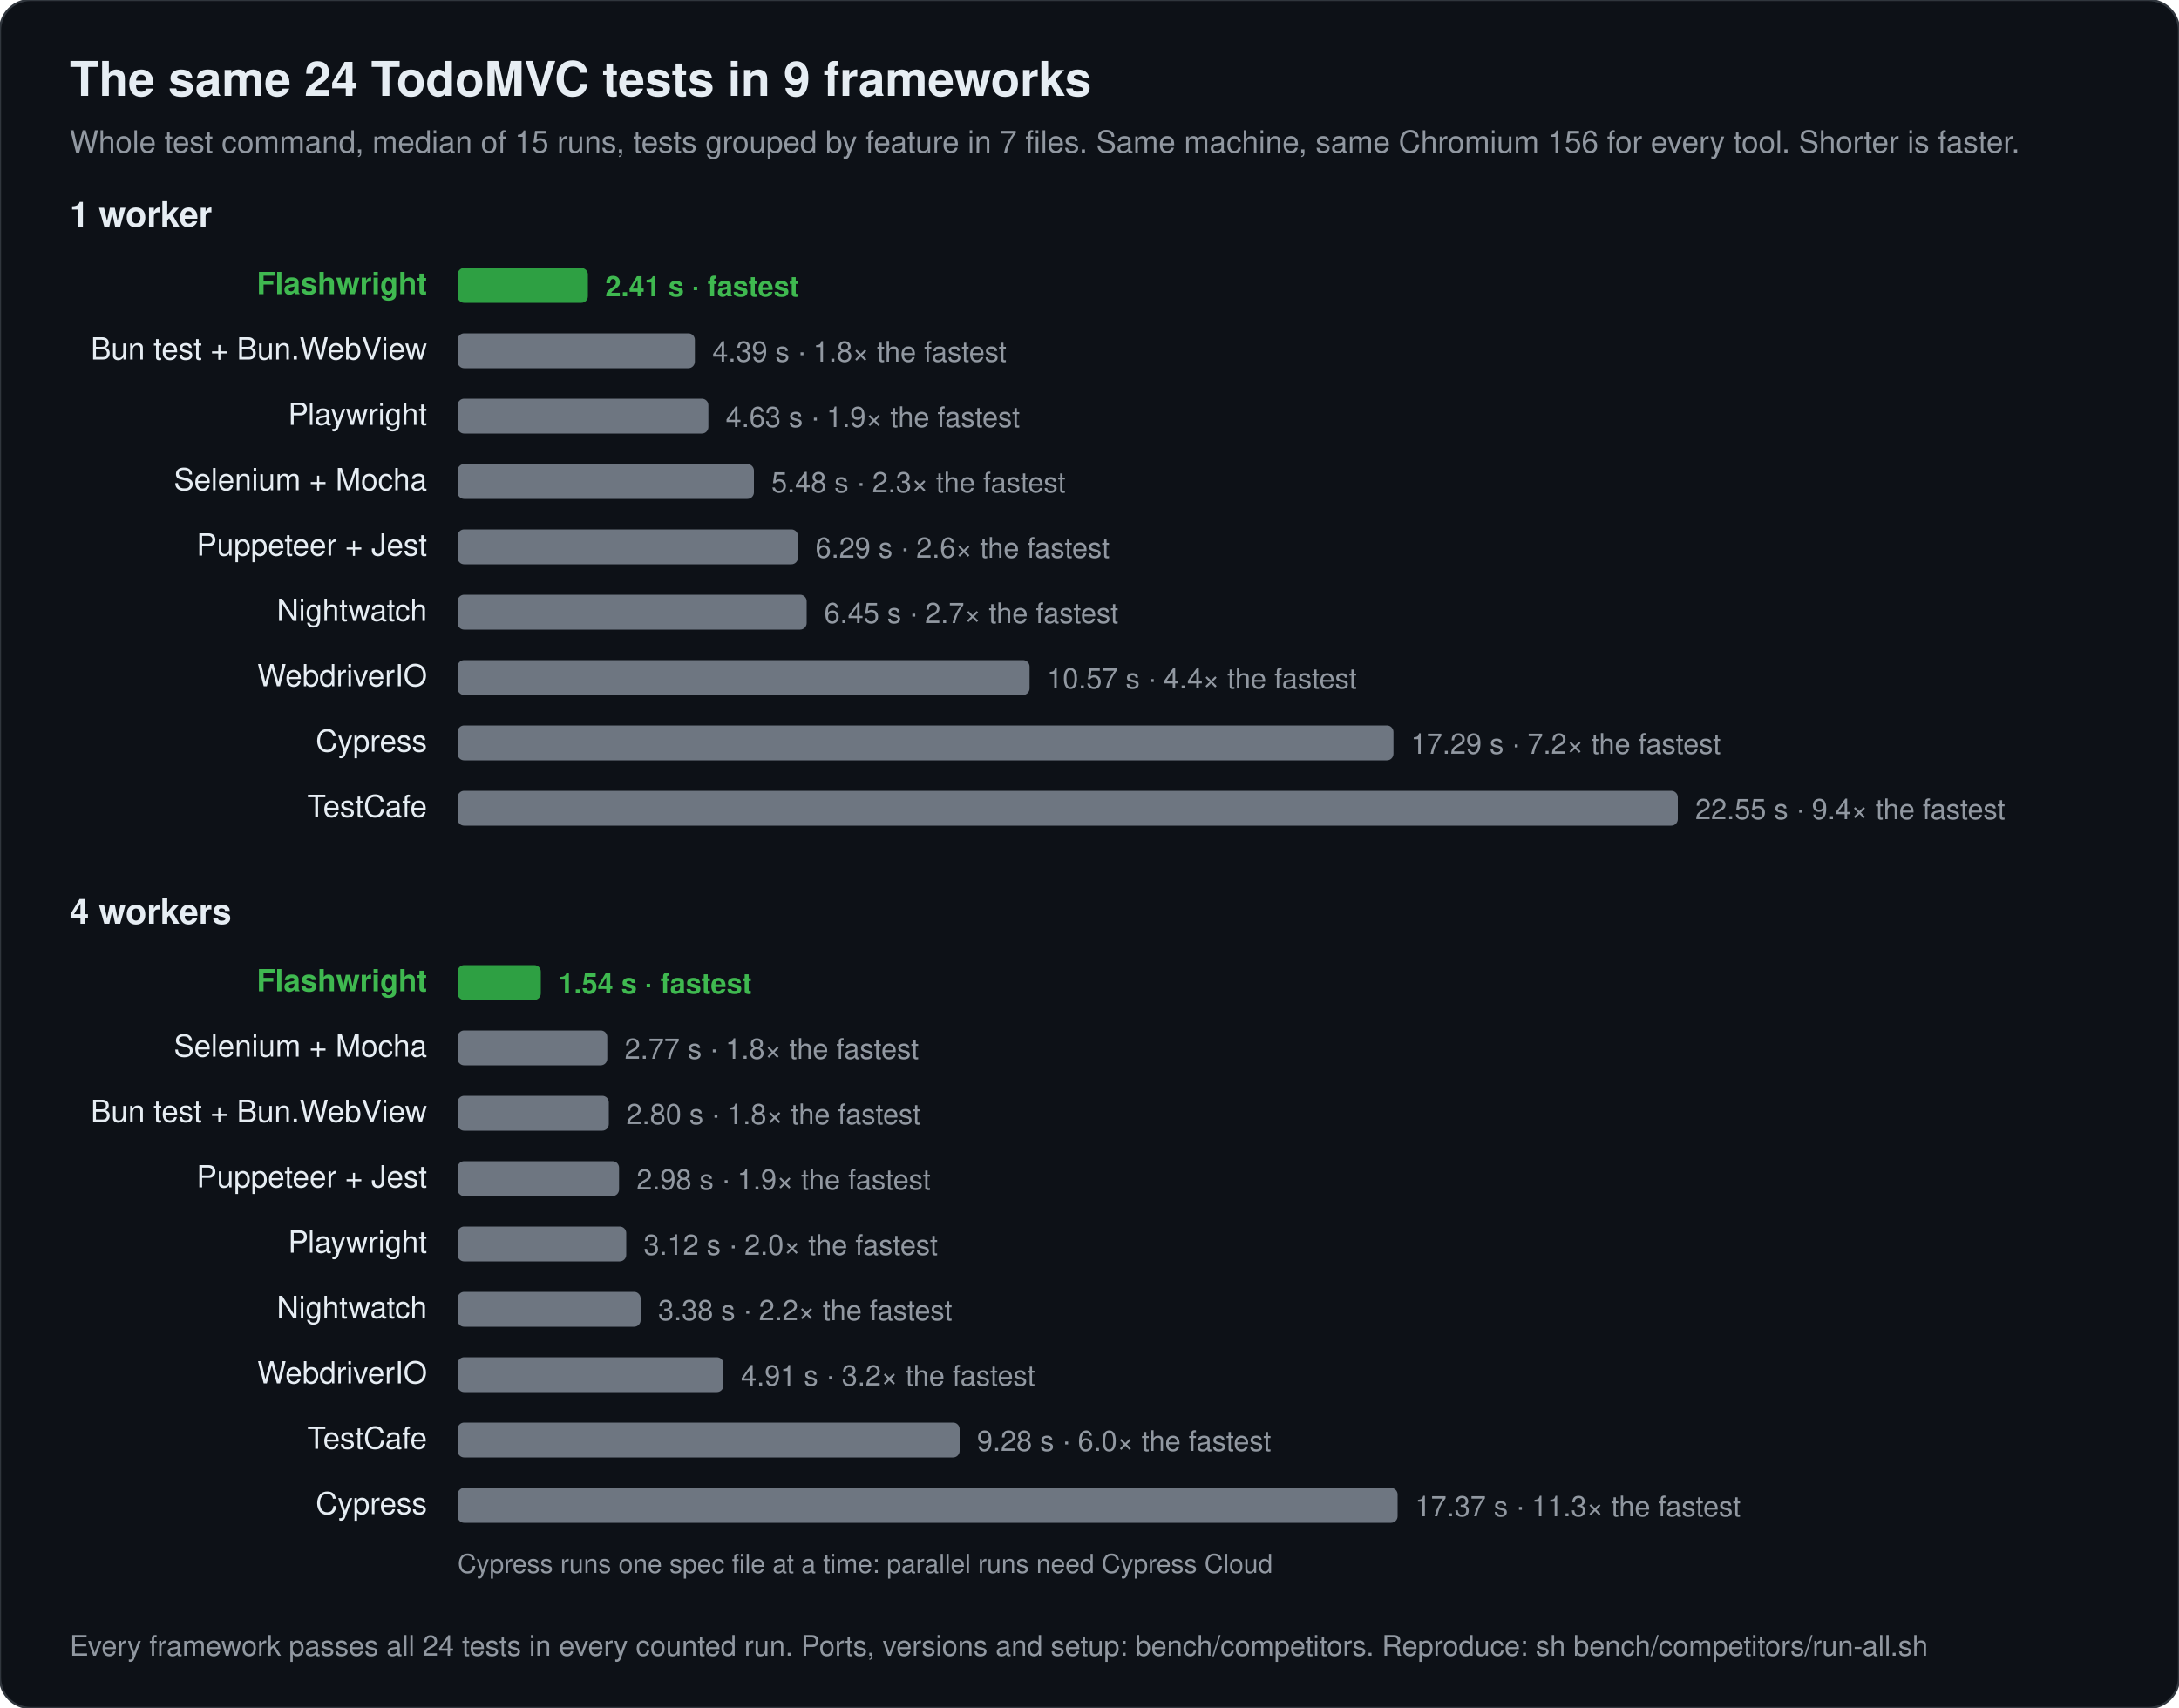
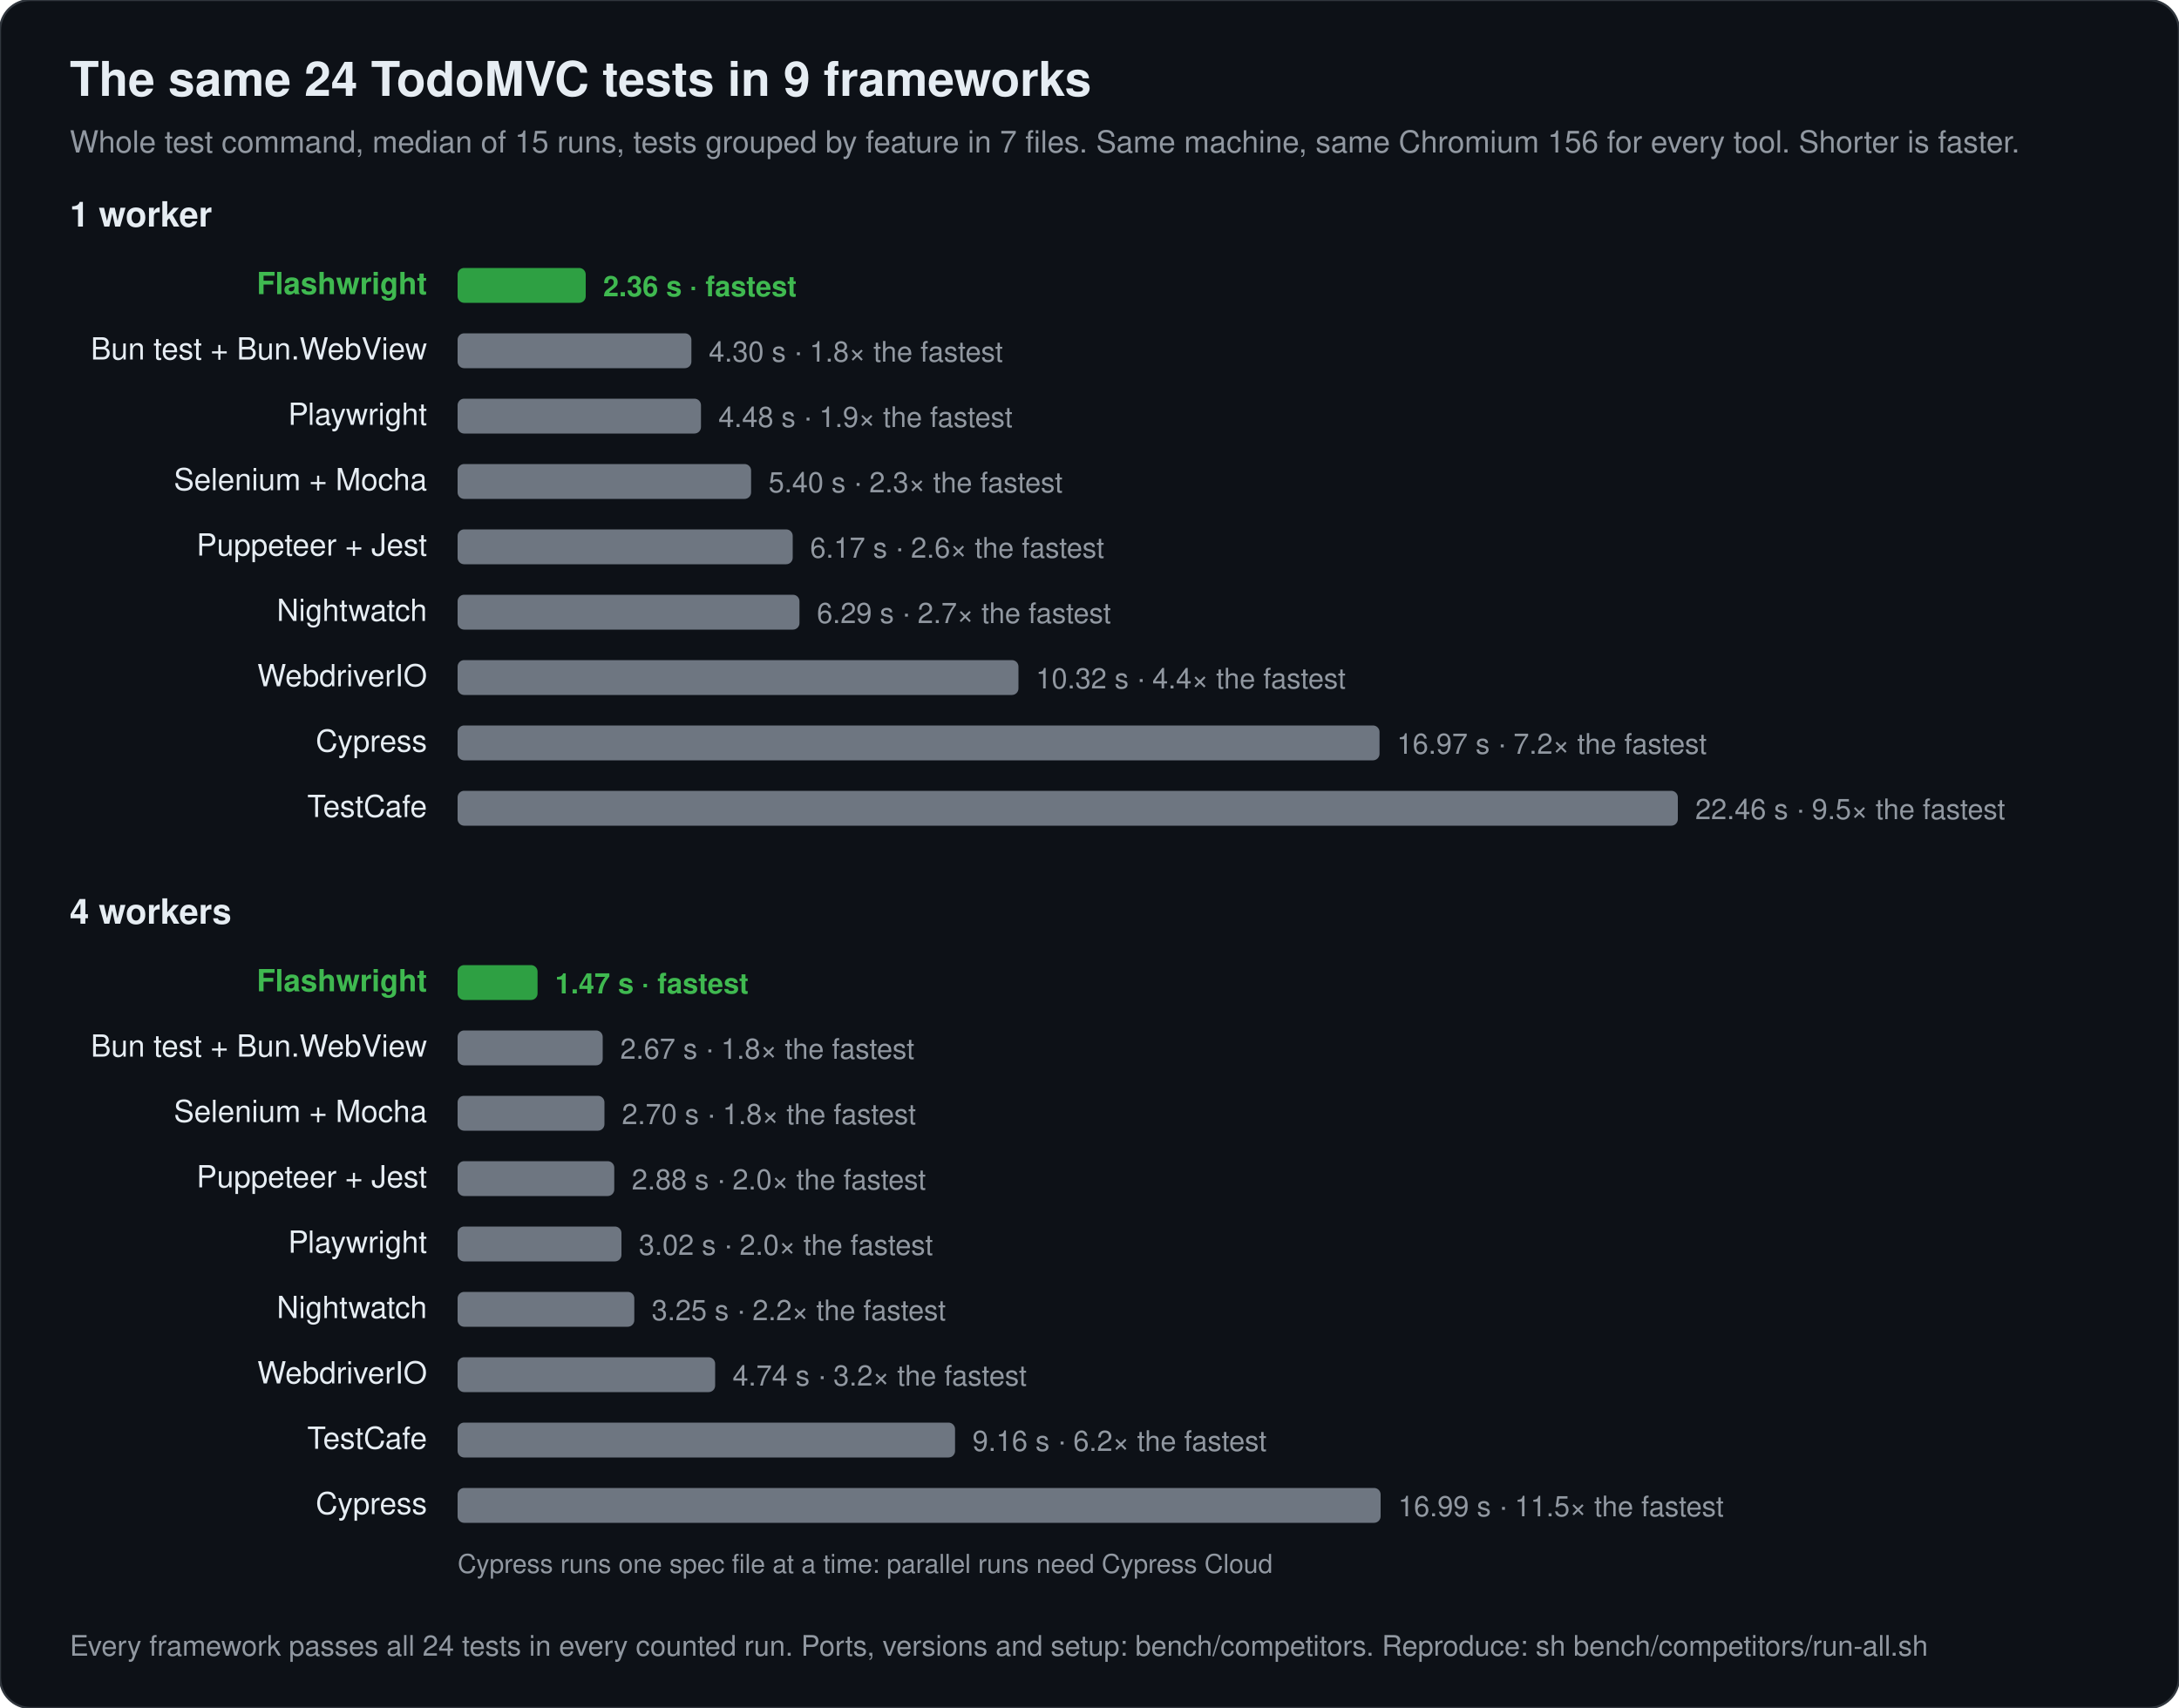
<svg xmlns="http://www.w3.org/2000/svg" width="1000" height="784" viewBox="0 0 1000 784" font-family="-apple-system, Segoe UI, Helvetica, Arial, sans-serif">
  <rect width="1000" height="784" rx="14" fill="#0d1117" stroke="#30363d" />
  <text x="32" y="44" font-size="22" font-weight="700" fill="#e6edf3">The same 24 TodoMVC tests in 9 frameworks</text>
  <text x="32" y="70" font-size="14" fill="#9198a1">Whole test command, median of 15 runs, tests grouped by feature in 7 files. Same machine, same Chromium 156 for every tool. Shorter is faster.</text>
  <text x="32" y="104" font-size="16" font-weight="700" fill="#e6edf3">1 worker</text>
  <text x="196" y="135" font-size="14" text-anchor="end" fill="#3fb950" font-weight="700">Flashwright</text>
-   <rect x="210" y="123" width="59.8" height="16" rx="3" fill="#2ea043" />
-   <text x="277.777" y="136" font-size="13" fill="#3fb950" font-weight="700">2.41 s  ·  fastest</text>
+   <rect x="210" y="123" width="58.8" height="16" rx="3" fill="#2ea043" />
+   <text x="276.787" y="136" font-size="13" fill="#3fb950" font-weight="700">2.36 s  ·  fastest</text>
  <text x="196" y="165" font-size="14" text-anchor="end" fill="#e6edf3">Bun test + Bun.WebView</text>
-   <rect x="210" y="153" width="108.9" height="16" rx="3" fill="#6e7681" />
-   <text x="326.925" y="166" font-size="13" fill="#9198a1">4.39 s  ·  1.8× the fastest</text>
+   <rect x="210" y="153" width="107.3" height="16" rx="3" fill="#6e7681" />
+   <text x="325.278" y="166" font-size="13" fill="#9198a1">4.30 s  ·  1.8× the fastest</text>
  <text x="196" y="195" font-size="14" text-anchor="end" fill="#e6edf3">Playwright</text>
-   <rect x="210" y="183" width="115.1" height="16" rx="3" fill="#6e7681" />
-   <text x="333.06" y="196" font-size="13" fill="#9198a1">4.63 s  ·  1.9× the fastest</text>
+   <rect x="210" y="183" width="111.7" height="16" rx="3" fill="#6e7681" />
+   <text x="329.691" y="196" font-size="13" fill="#9198a1">4.48 s  ·  1.9× the fastest</text>
  <text x="196" y="225" font-size="14" text-anchor="end" fill="#e6edf3">Selenium + Mocha</text>
-   <rect x="210" y="213" width="136.0" height="16" rx="3" fill="#6e7681" />
-   <text x="354.02" y="226" font-size="13" fill="#9198a1">5.48 s  ·  2.3× the fastest</text>
+   <rect x="210" y="213" width="134.7" height="16" rx="3" fill="#6e7681" />
+   <text x="352.677" y="226" font-size="13" fill="#9198a1">5.40 s  ·  2.3× the fastest</text>
  <text x="196" y="255" font-size="14" text-anchor="end" fill="#e6edf3">Puppeteer + Jest</text>
-   <rect x="210" y="243" width="156.2" height="16" rx="3" fill="#6e7681" />
-   <text x="374.236" y="256" font-size="13" fill="#9198a1">6.29 s  ·  2.6× the fastest</text>
+   <rect x="210" y="243" width="153.8" height="16" rx="3" fill="#6e7681" />
+   <text x="371.774" y="256" font-size="13" fill="#9198a1">6.17 s  ·  2.6× the fastest</text>
  <text x="196" y="285" font-size="14" text-anchor="end" fill="#e6edf3">Nightwatch</text>
-   <rect x="210" y="273" width="160.2" height="16" rx="3" fill="#6e7681" />
-   <text x="378.234" y="286" font-size="13" fill="#9198a1">6.45 s  ·  2.7× the fastest</text>
+   <rect x="210" y="273" width="156.9" height="16" rx="3" fill="#6e7681" />
+   <text x="374.866" y="286" font-size="13" fill="#9198a1">6.29 s  ·  2.7× the fastest</text>
  <text x="196" y="315" font-size="14" text-anchor="end" fill="#e6edf3">WebdriverIO</text>
-   <rect x="210" y="303" width="262.5" height="16" rx="3" fill="#6e7681" />
-   <text x="480.454" y="316" font-size="13" fill="#9198a1">10.57 s  ·  4.4× the fastest</text>
+   <rect x="210" y="303" width="257.4" height="16" rx="3" fill="#6e7681" />
+   <text x="475.363" y="316" font-size="13" fill="#9198a1">10.32 s  ·  4.4× the fastest</text>
  <text x="196" y="345" font-size="14" text-anchor="end" fill="#e6edf3">Cypress</text>
-   <rect x="210" y="333" width="429.5" height="16" rx="3" fill="#6e7681" />
-   <text x="647.493" y="346" font-size="13" fill="#9198a1">17.29 s  ·  7.2× the fastest</text>
+   <rect x="210" y="333" width="423.1" height="16" rx="3" fill="#6e7681" />
+   <text x="641.054" y="346" font-size="13" fill="#9198a1">16.97 s  ·  7.2× the fastest</text>
  <text x="196" y="375" font-size="14" text-anchor="end" fill="#e6edf3">TestCafe</text>
  <rect x="210" y="363" width="560.0" height="16" rx="3" fill="#6e7681" />
-   <text x="778" y="376" font-size="13" fill="#9198a1">22.55 s  ·  9.4× the fastest</text>
+   <text x="778" y="376" font-size="13" fill="#9198a1">22.46 s  ·  9.5× the fastest</text>
  <text x="32" y="424" font-size="16" font-weight="700" fill="#e6edf3">4 workers</text>
  <text x="196" y="455" font-size="14" text-anchor="end" fill="#3fb950" font-weight="700">Flashwright</text>
-   <rect x="210" y="443" width="38.2" height="16" rx="3" fill="#2ea043" />
-   <text x="256.171" y="456" font-size="13" fill="#3fb950" font-weight="700">1.54 s  ·  fastest</text>
-   <text x="196" y="485" font-size="14" text-anchor="end" fill="#e6edf3">Selenium + Mocha</text>
-   <rect x="210" y="473" width="68.7" height="16" rx="3" fill="#6e7681" />
-   <text x="286.668" y="486" font-size="13" fill="#9198a1">2.77 s  ·  1.8× the fastest</text>
-   <text x="196" y="515" font-size="14" text-anchor="end" fill="#e6edf3">Bun test + Bun.WebView</text>
-   <rect x="210" y="503" width="69.4" height="16" rx="3" fill="#6e7681" />
-   <text x="287.438" y="516" font-size="13" fill="#9198a1">2.80 s  ·  1.8× the fastest</text>
+   <rect x="210" y="443" width="36.7" height="16" rx="3" fill="#2ea043" />
+   <text x="254.723" y="456" font-size="13" fill="#3fb950" font-weight="700">1.47 s  ·  fastest</text>
+   <text x="196" y="485" font-size="14" text-anchor="end" fill="#e6edf3">Bun test + Bun.WebView</text>
+   <rect x="210" y="473" width="66.6" height="16" rx="3" fill="#6e7681" />
+   <text x="284.641" y="486" font-size="13" fill="#9198a1">2.67 s  ·  1.8× the fastest</text>
+   <text x="196" y="515" font-size="14" text-anchor="end" fill="#e6edf3">Selenium + Mocha</text>
+   <rect x="210" y="503" width="67.4" height="16" rx="3" fill="#6e7681" />
+   <text x="285.388" y="516" font-size="13" fill="#9198a1">2.70 s  ·  1.8× the fastest</text>
  <text x="196" y="545" font-size="14" text-anchor="end" fill="#e6edf3">Puppeteer + Jest</text>
-   <rect x="210" y="533" width="74.1" height="16" rx="3" fill="#6e7681" />
-   <text x="292.107" y="546" font-size="13" fill="#9198a1">2.98 s  ·  1.9× the fastest</text>
+   <rect x="210" y="533" width="71.9" height="16" rx="3" fill="#6e7681" />
+   <text x="289.926" y="546" font-size="13" fill="#9198a1">2.88 s  ·  2.0× the fastest</text>
  <text x="196" y="575" font-size="14" text-anchor="end" fill="#e6edf3">Playwright</text>
-   <rect x="210" y="563" width="77.4" height="16" rx="3" fill="#6e7681" />
-   <text x="295.385" y="576" font-size="13" fill="#9198a1">3.12 s  ·  2.0× the fastest</text>
+   <rect x="210" y="563" width="75.2" height="16" rx="3" fill="#6e7681" />
+   <text x="293.167" y="576" font-size="13" fill="#9198a1">3.02 s  ·  2.0× the fastest</text>
  <text x="196" y="605" font-size="14" text-anchor="end" fill="#e6edf3">Nightwatch</text>
-   <rect x="210" y="593" width="84.0" height="16" rx="3" fill="#6e7681" />
-   <text x="302.016" y="606" font-size="13" fill="#9198a1">3.38 s  ·  2.2× the fastest</text>
+   <rect x="210" y="593" width="81.1" height="16" rx="3" fill="#6e7681" />
+   <text x="299.076" y="606" font-size="13" fill="#9198a1">3.25 s  ·  2.2× the fastest</text>
  <text x="196" y="635" font-size="14" text-anchor="end" fill="#e6edf3">WebdriverIO</text>
-   <rect x="210" y="623" width="122.0" height="16" rx="3" fill="#6e7681" />
-   <text x="340.038" y="636" font-size="13" fill="#9198a1">4.91 s  ·  3.2× the fastest</text>
+   <rect x="210" y="623" width="118.2" height="16" rx="3" fill="#6e7681" />
+   <text x="336.198" y="636" font-size="13" fill="#9198a1">4.74 s  ·  3.2× the fastest</text>
  <text x="196" y="665" font-size="14" text-anchor="end" fill="#e6edf3">TestCafe</text>
-   <rect x="210" y="653" width="230.4" height="16" rx="3" fill="#6e7681" />
-   <text x="448.368" y="666" font-size="13" fill="#9198a1">9.28 s  ·  6.0× the fastest</text>
+   <rect x="210" y="653" width="228.3" height="16" rx="3" fill="#6e7681" />
+   <text x="446.293" y="666" font-size="13" fill="#9198a1">9.16 s  ·  6.2× the fastest</text>
  <text x="196" y="695" font-size="14" text-anchor="end" fill="#e6edf3">Cypress</text>
-   <rect x="210" y="683" width="431.4" height="16" rx="3" fill="#6e7681" />
-   <text x="649.405" y="696" font-size="13" fill="#9198a1">17.37 s  ·  11.3× the fastest</text>
+   <rect x="210" y="683" width="423.6" height="16" rx="3" fill="#6e7681" />
+   <text x="641.627" y="696" font-size="13" fill="#9198a1">16.99 s  ·  11.5× the fastest</text>
  <text x="210" y="722" font-size="12" fill="#9198a1">Cypress runs one spec file at a time: parallel runs need Cypress Cloud</text>
  <text x="32" y="760" font-size="13" fill="#9198a1">Every framework passes all 24 tests in every counted run. Ports, versions and setup: bench/competitors. Reproduce: sh bench/competitors/run-all.sh</text>
</svg>
